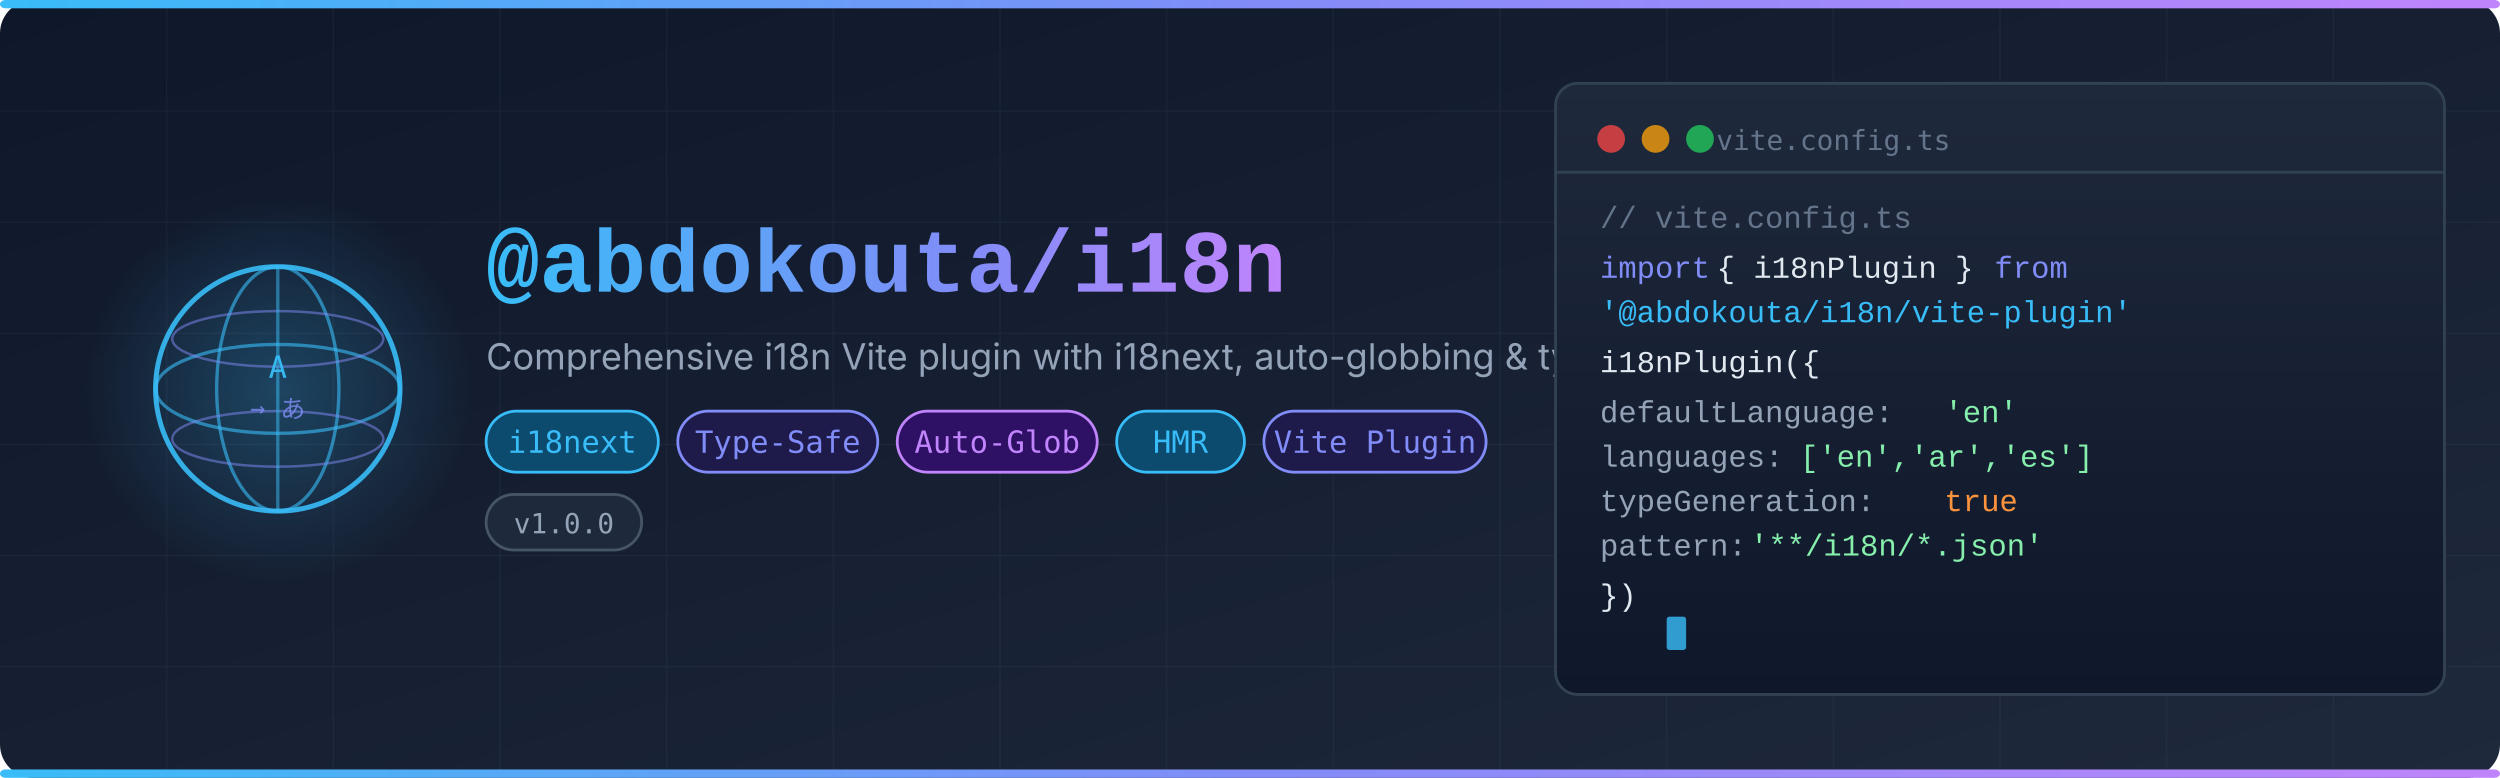
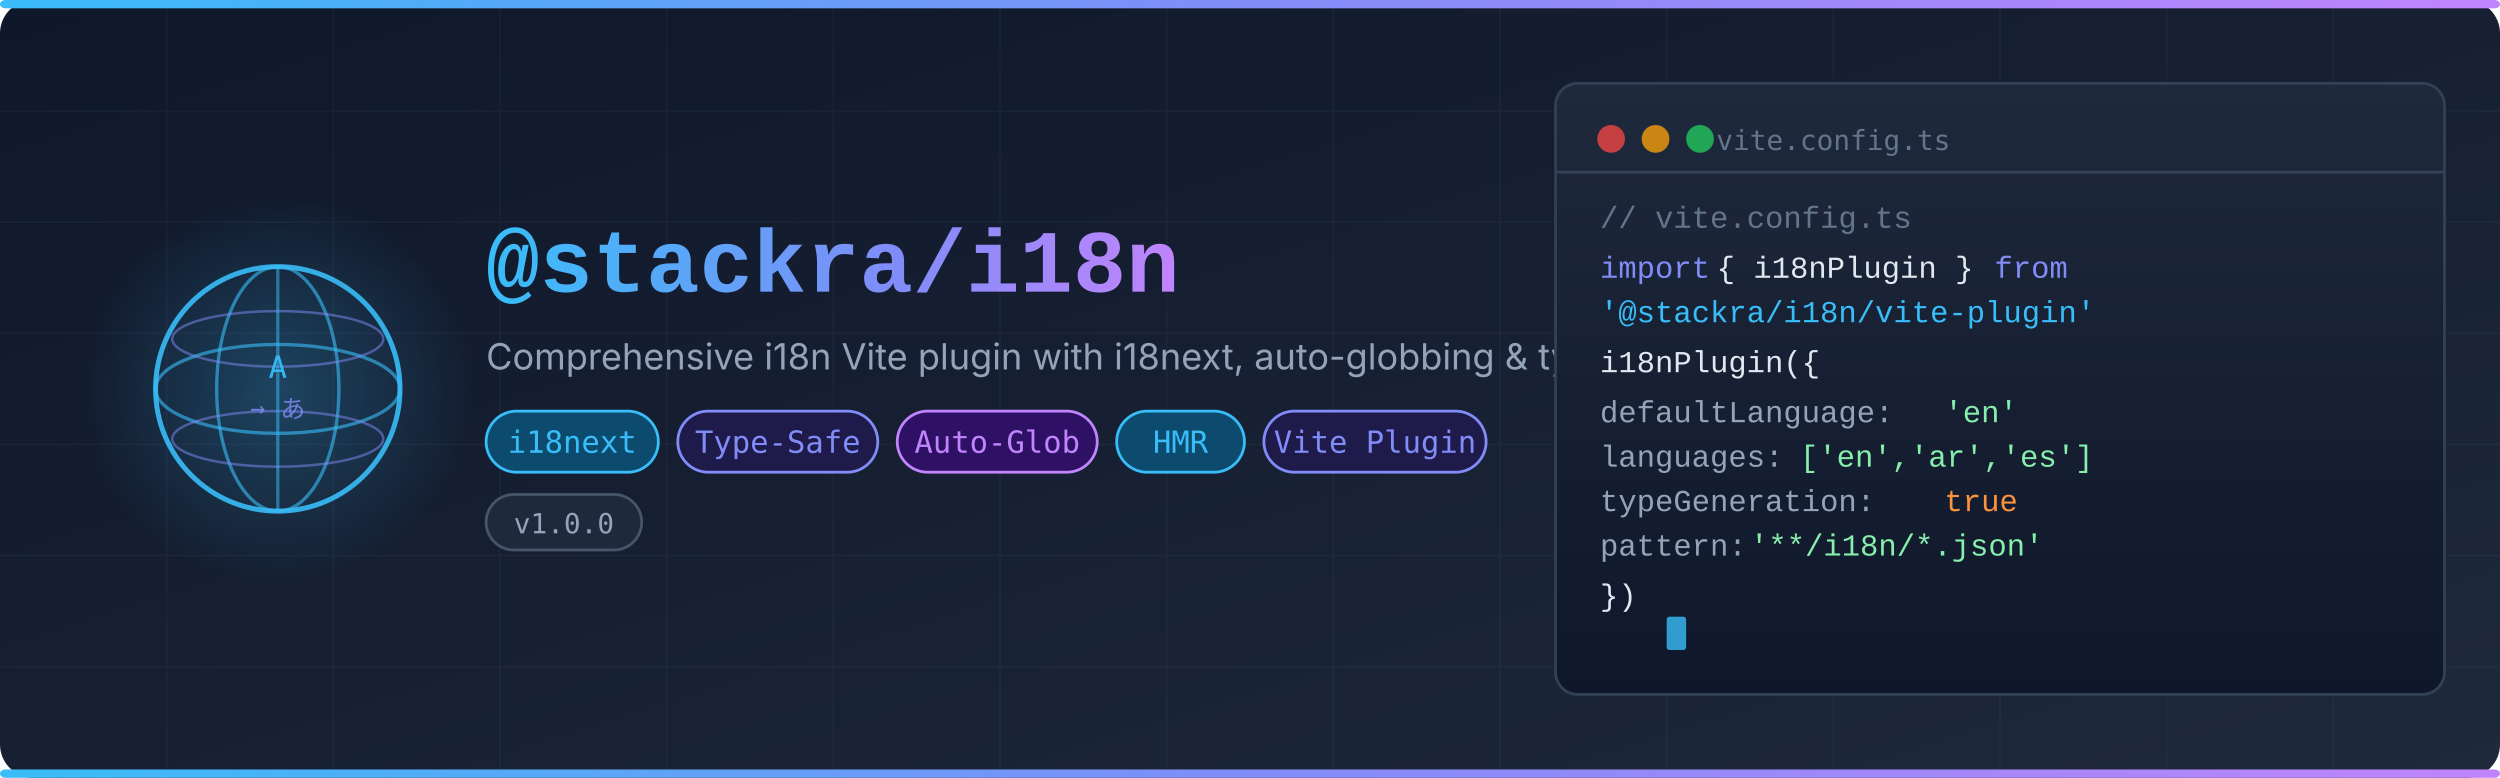
<svg xmlns="http://www.w3.org/2000/svg" width="900" height="280" viewBox="0 0 900 280">
  <defs>
    <linearGradient id="bgGrad" x1="0%" y1="0%" x2="100%" y2="100%">
      <stop offset="0%" style="stop-color:#0f172a;stop-opacity:1" />
      <stop offset="100%" style="stop-color:#1e293b;stop-opacity:1" />
    </linearGradient>
    <linearGradient id="accentGrad" x1="0%" y1="0%" x2="100%" y2="0%">
      <stop offset="0%" style="stop-color:#38bdf8;stop-opacity:1" />
      <stop offset="50%" style="stop-color:#818cf8;stop-opacity:1" />
      <stop offset="100%" style="stop-color:#c084fc;stop-opacity:1" />
    </linearGradient>
    <linearGradient id="textGrad" x1="0%" y1="0%" x2="100%" y2="0%">
      <stop offset="0%" style="stop-color:#38bdf8;stop-opacity:1" />
      <stop offset="60%" style="stop-color:#818cf8;stop-opacity:1" />
      <stop offset="100%" style="stop-color:#c084fc;stop-opacity:1" />
    </linearGradient>
    <radialGradient id="globeGlow" cx="50%" cy="50%" r="50%">
      <stop offset="0%" style="stop-color:#38bdf8;stop-opacity:0.25" />
      <stop offset="100%" style="stop-color:#38bdf8;stop-opacity:0" />
    </radialGradient>
    <linearGradient id="codeGrad" x1="0%" y1="0%" x2="0%" y2="100%">
      <stop offset="0%" style="stop-color:#1e293b;stop-opacity:1" />
      <stop offset="100%" style="stop-color:#0f172a;stop-opacity:1" />
    </linearGradient>
  </defs>
  <rect width="900" height="280" fill="url(#bgGrad)" rx="12" />
  <g opacity="0.06" stroke="#94a3b8" stroke-width="0.5">
    <line x1="60" y1="0" x2="60" y2="280" />
    <line x1="120" y1="0" x2="120" y2="280" />
    <line x1="180" y1="0" x2="180" y2="280" />
    <line x1="240" y1="0" x2="240" y2="280" />
    <line x1="300" y1="0" x2="300" y2="280" />
    <line x1="360" y1="0" x2="360" y2="280" />
    <line x1="420" y1="0" x2="420" y2="280" />
    <line x1="480" y1="0" x2="480" y2="280" />
    <line x1="540" y1="0" x2="540" y2="280" />
    <line x1="600" y1="0" x2="600" y2="280" />
    <line x1="660" y1="0" x2="660" y2="280" />
    <line x1="720" y1="0" x2="720" y2="280" />
    <line x1="780" y1="0" x2="780" y2="280" />
    <line x1="840" y1="0" x2="840" y2="280" />
    <line x1="0" y1="40" x2="900" y2="40" />
    <line x1="0" y1="80" x2="900" y2="80" />
    <line x1="0" y1="120" x2="900" y2="120" />
    <line x1="0" y1="160" x2="900" y2="160" />
    <line x1="0" y1="200" x2="900" y2="200" />
    <line x1="0" y1="240" x2="900" y2="240" />
  </g>
  <rect x="0" y="0" width="900" height="3" fill="url(#accentGrad)" rx="2" />
  <rect x="0" y="277" width="900" height="3" fill="url(#accentGrad)" rx="2" />
  <circle cx="100" cy="140" r="70" fill="url(#globeGlow)" />
  <circle cx="100" cy="140" r="44" fill="none" stroke="#38bdf8" stroke-width="1.8" opacity="0.9" />
  <ellipse cx="100" cy="140" rx="44" ry="16" fill="none" stroke="#38bdf8" stroke-width="1.2" opacity="0.6" />
  <ellipse cx="100" cy="140" rx="22" ry="44" fill="none" stroke="#38bdf8" stroke-width="1.2" opacity="0.6" />
  <ellipse cx="100" cy="122" rx="38" ry="10" fill="none" stroke="#818cf8" stroke-width="0.9" opacity="0.5" />
  <ellipse cx="100" cy="158" rx="38" ry="10" fill="none" stroke="#818cf8" stroke-width="0.9" opacity="0.5" />
  <line x1="100" y1="96" x2="100" y2="184" stroke="#38bdf8" stroke-width="1.2" opacity="0.5" />
  <text x="100" y="136" text-anchor="middle" font-family="monospace" font-size="11" fill="#38bdf8" opacity="0.95">A</text>
  <text x="100" y="150" text-anchor="middle" font-family="monospace" font-size="9" fill="#818cf8" opacity="0.8">→ あ</text>
-   <text x="175" y="105" font-family="'Courier New', Courier, monospace" font-size="32" font-weight="700" fill="url(#textGrad)">@abdokouta/i18n</text>
+   <text x="175" y="105" font-family="'Courier New', Courier, monospace" font-size="32" font-weight="700" fill="url(#textGrad)">@stackra/i18n</text>
  <text x="175" y="133" font-family="-apple-system, BlinkMacSystemFont, 'Segoe UI', sans-serif" font-size="13" fill="#94a3b8">Comprehensive i18n Vite plugin with i18next, auto-globbing &amp; type generation</text>
  <rect x="175" y="148" width="62" height="22" rx="11" fill="#0c4a6e" stroke="#38bdf8" stroke-width="1" />
  <text x="206" y="163" text-anchor="middle" font-family="monospace" font-size="11" fill="#38bdf8">i18next</text>
  <rect x="244" y="148" width="72" height="22" rx="11" fill="#1e1b4b" stroke="#818cf8" stroke-width="1" />
  <text x="280" y="163" text-anchor="middle" font-family="monospace" font-size="11" fill="#818cf8">Type-Safe</text>
  <rect x="323" y="148" width="72" height="22" rx="11" fill="#2e1065" stroke="#c084fc" stroke-width="1" />
  <text x="359" y="163" text-anchor="middle" font-family="monospace" font-size="11" fill="#c084fc">Auto-Glob</text>
  <rect x="402" y="148" width="46" height="22" rx="11" fill="#0c4a6e" stroke="#38bdf8" stroke-width="1" />
  <text x="425" y="163" text-anchor="middle" font-family="monospace" font-size="11" fill="#38bdf8">HMR</text>
  <rect x="455" y="148" width="80" height="22" rx="11" fill="#1e1b4b" stroke="#818cf8" stroke-width="1" />
  <text x="495" y="163" text-anchor="middle" font-family="monospace" font-size="11" fill="#818cf8">Vite Plugin</text>
  <rect x="175" y="178" width="56" height="20" rx="10" fill="#1e293b" stroke="#475569" stroke-width="1" />
  <text x="203" y="192" text-anchor="middle" font-family="monospace" font-size="10" fill="#94a3b8">v1.0.0</text>
  <rect x="560" y="30" width="320" height="220" rx="8" fill="url(#codeGrad)" stroke="#334155" stroke-width="1" />
  <circle cx="580" cy="50" r="5" fill="#ef4444" opacity="0.8" />
  <circle cx="596" cy="50" r="5" fill="#f59e0b" opacity="0.8" />
  <circle cx="612" cy="50" r="5" fill="#22c55e" opacity="0.8" />
  <text x="660" y="54" text-anchor="middle" font-family="monospace" font-size="10" fill="#64748b">vite.config.ts</text>
  <line x1="560" y1="62" x2="880" y2="62" stroke="#334155" stroke-width="1" />
  <text x="576" y="82" font-family="'Courier New', Courier, monospace" font-size="11" fill="#64748b">// vite.config.ts</text>
  <text x="576" y="100" font-family="'Courier New', Courier, monospace" font-size="11" fill="#818cf8">import</text>
  <text x="618" y="100" font-family="'Courier New', Courier, monospace" font-size="11" fill="#e2e8f0">{ i18nPlugin }</text>
  <text x="718" y="100" font-family="'Courier New', Courier, monospace" font-size="11" fill="#818cf8">from</text>
-   <text x="576" y="116" font-family="'Courier New', Courier, monospace" font-size="11" fill="#38bdf8">  '@abdokouta/i18n/vite-plugin'</text>
+   <text x="576" y="116" font-family="'Courier New', Courier, monospace" font-size="11" fill="#38bdf8">  '@stackra/i18n/vite-plugin'</text>
  <text x="576" y="134" font-family="'Courier New', Courier, monospace" font-size="11" fill="#e2e8f0">i18nPlugin({</text>
  <text x="576" y="152" font-family="'Courier New', Courier, monospace" font-size="11" fill="#94a3b8">  defaultLanguage:</text>
  <text x="700" y="152" font-family="'Courier New', Courier, monospace" font-size="11" fill="#86efac">'en'</text>
  <text x="576" y="168" font-family="'Courier New', Courier, monospace" font-size="11" fill="#94a3b8">  languages:</text>
  <text x="648" y="168" font-family="'Courier New', Courier, monospace" font-size="11" fill="#86efac">['en','ar','es']</text>
  <text x="576" y="184" font-family="'Courier New', Courier, monospace" font-size="11" fill="#94a3b8">  typeGeneration:</text>
  <text x="700" y="184" font-family="'Courier New', Courier, monospace" font-size="11" fill="#fb923c">true</text>
  <text x="576" y="200" font-family="'Courier New', Courier, monospace" font-size="11" fill="#94a3b8">  pattern:</text>
  <text x="630" y="200" font-family="'Courier New', Courier, monospace" font-size="11" fill="#86efac">'**/i18n/*.json'</text>
  <text x="576" y="218" font-family="'Courier New', Courier, monospace" font-size="11" fill="#e2e8f0">})</text>
  <rect x="600" y="222" width="7" height="12" fill="#38bdf8" opacity="0.8" rx="1" />
</svg>
